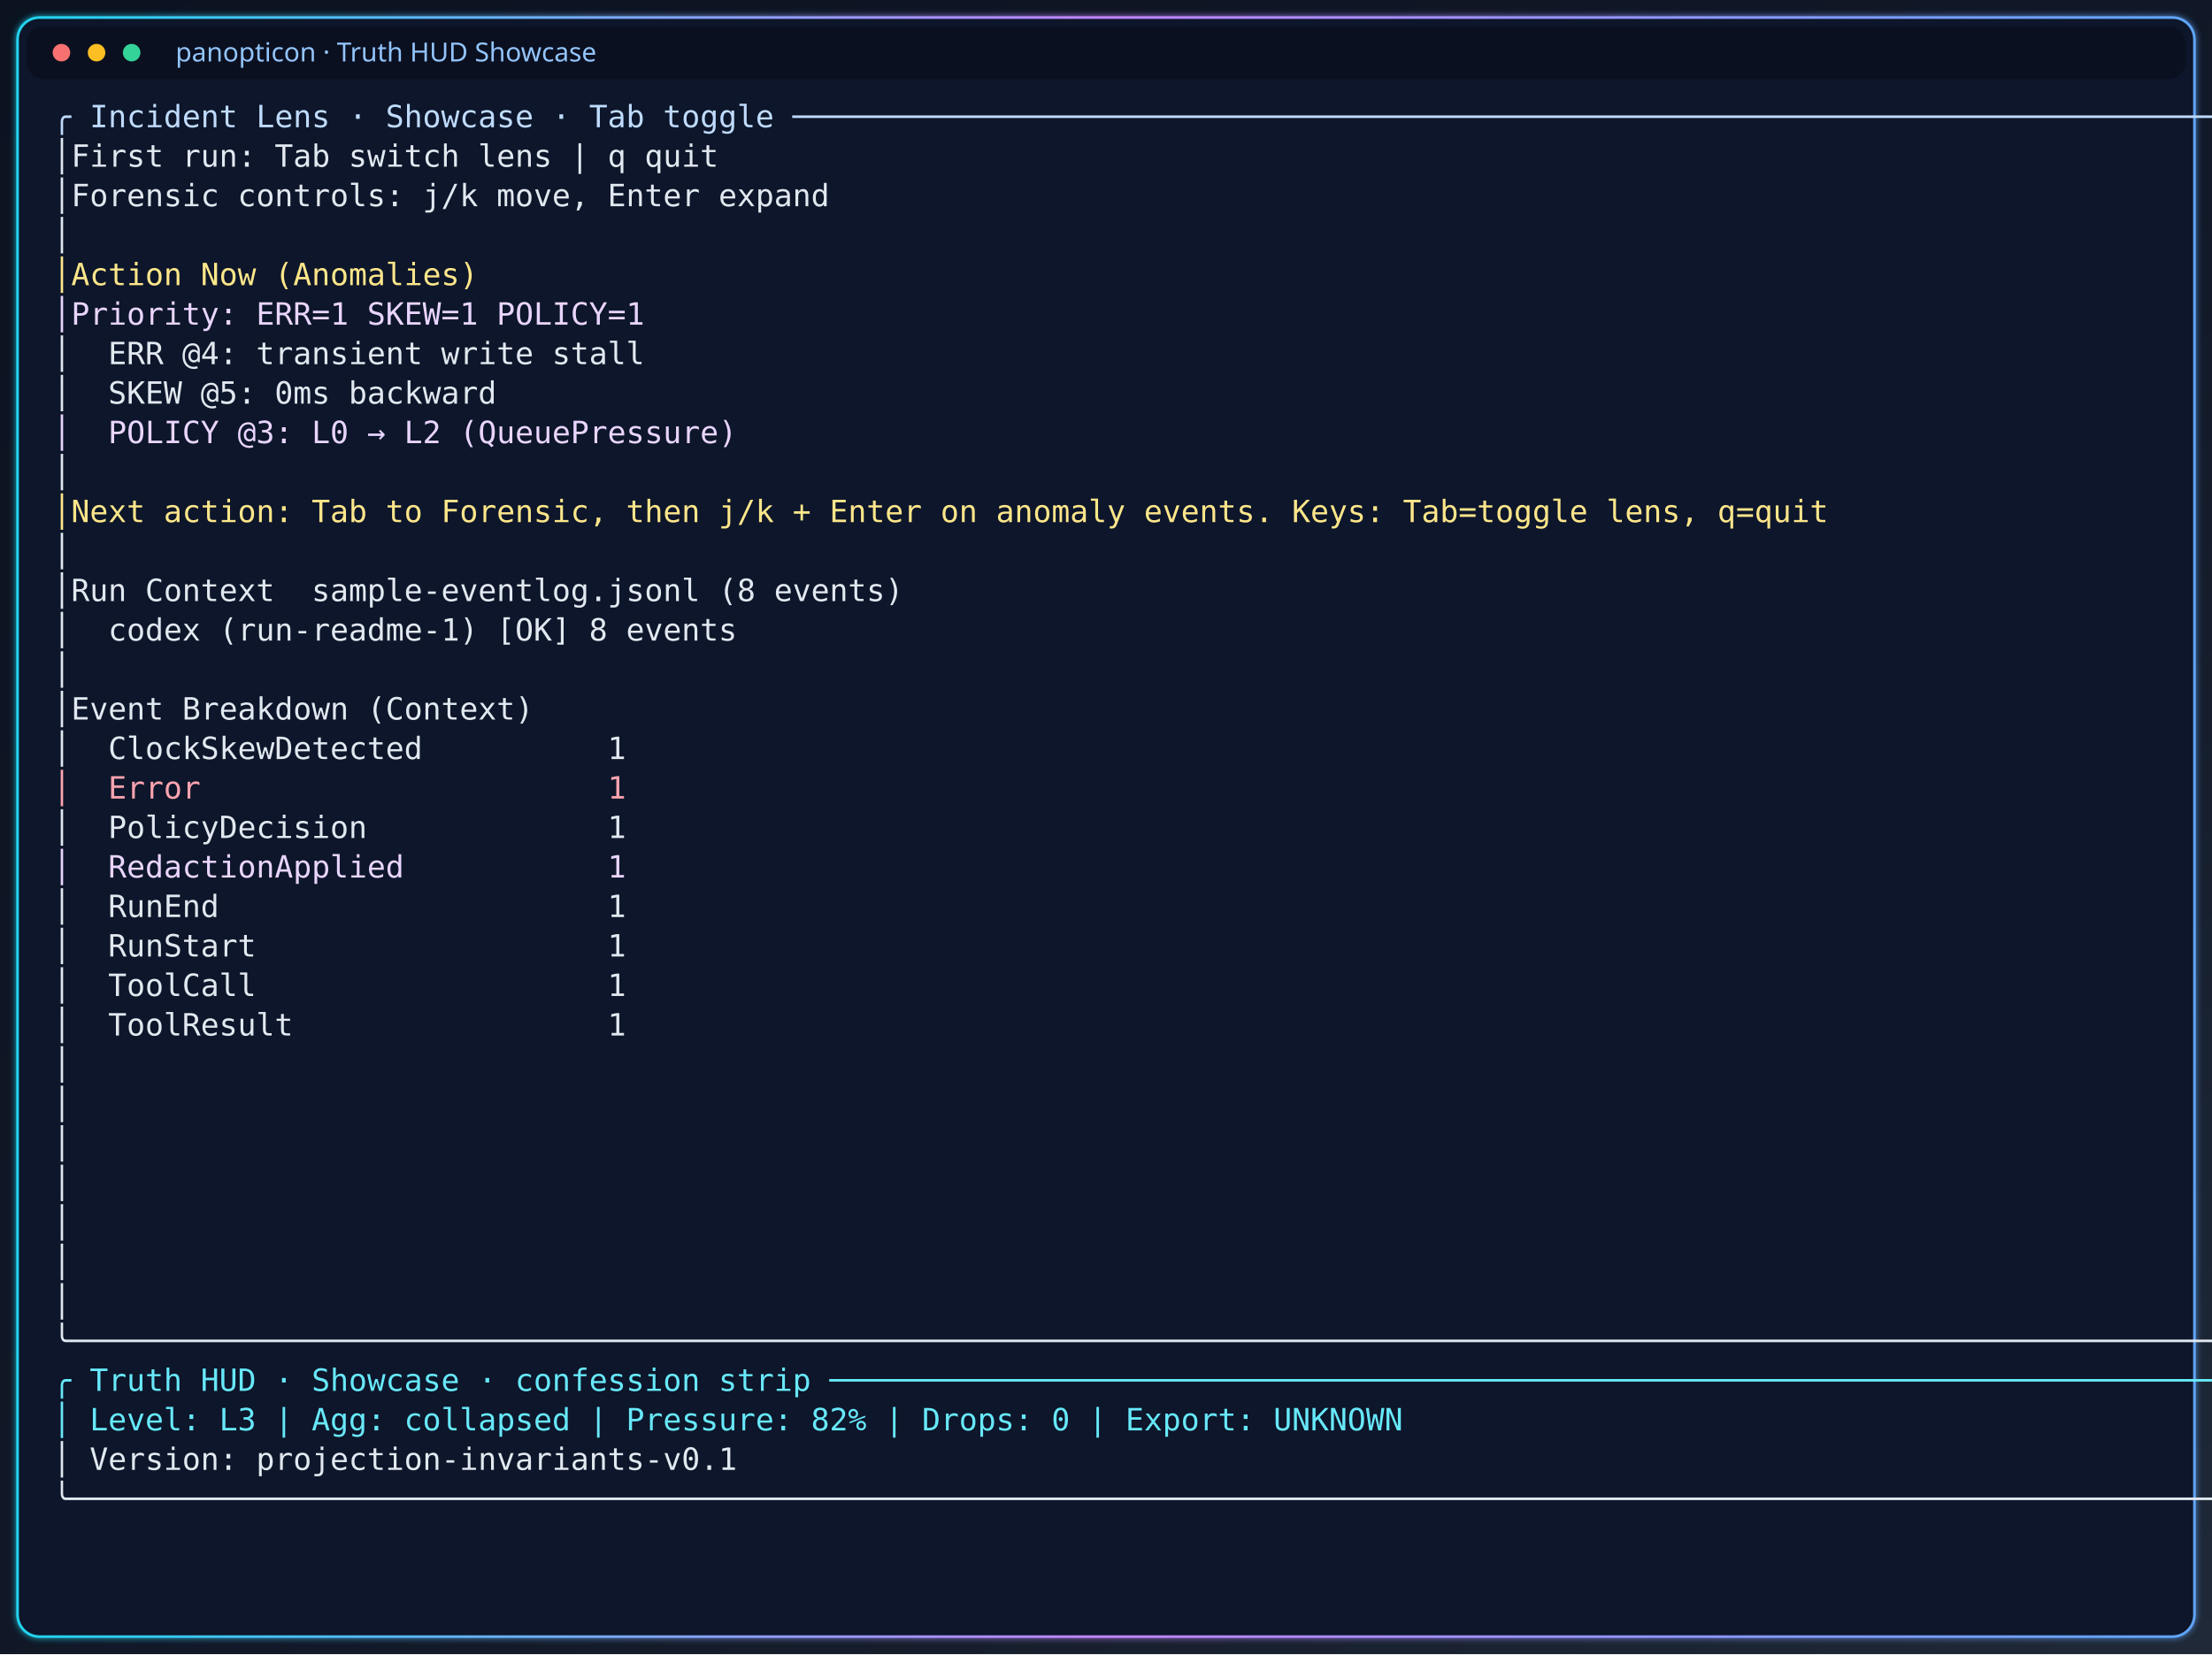
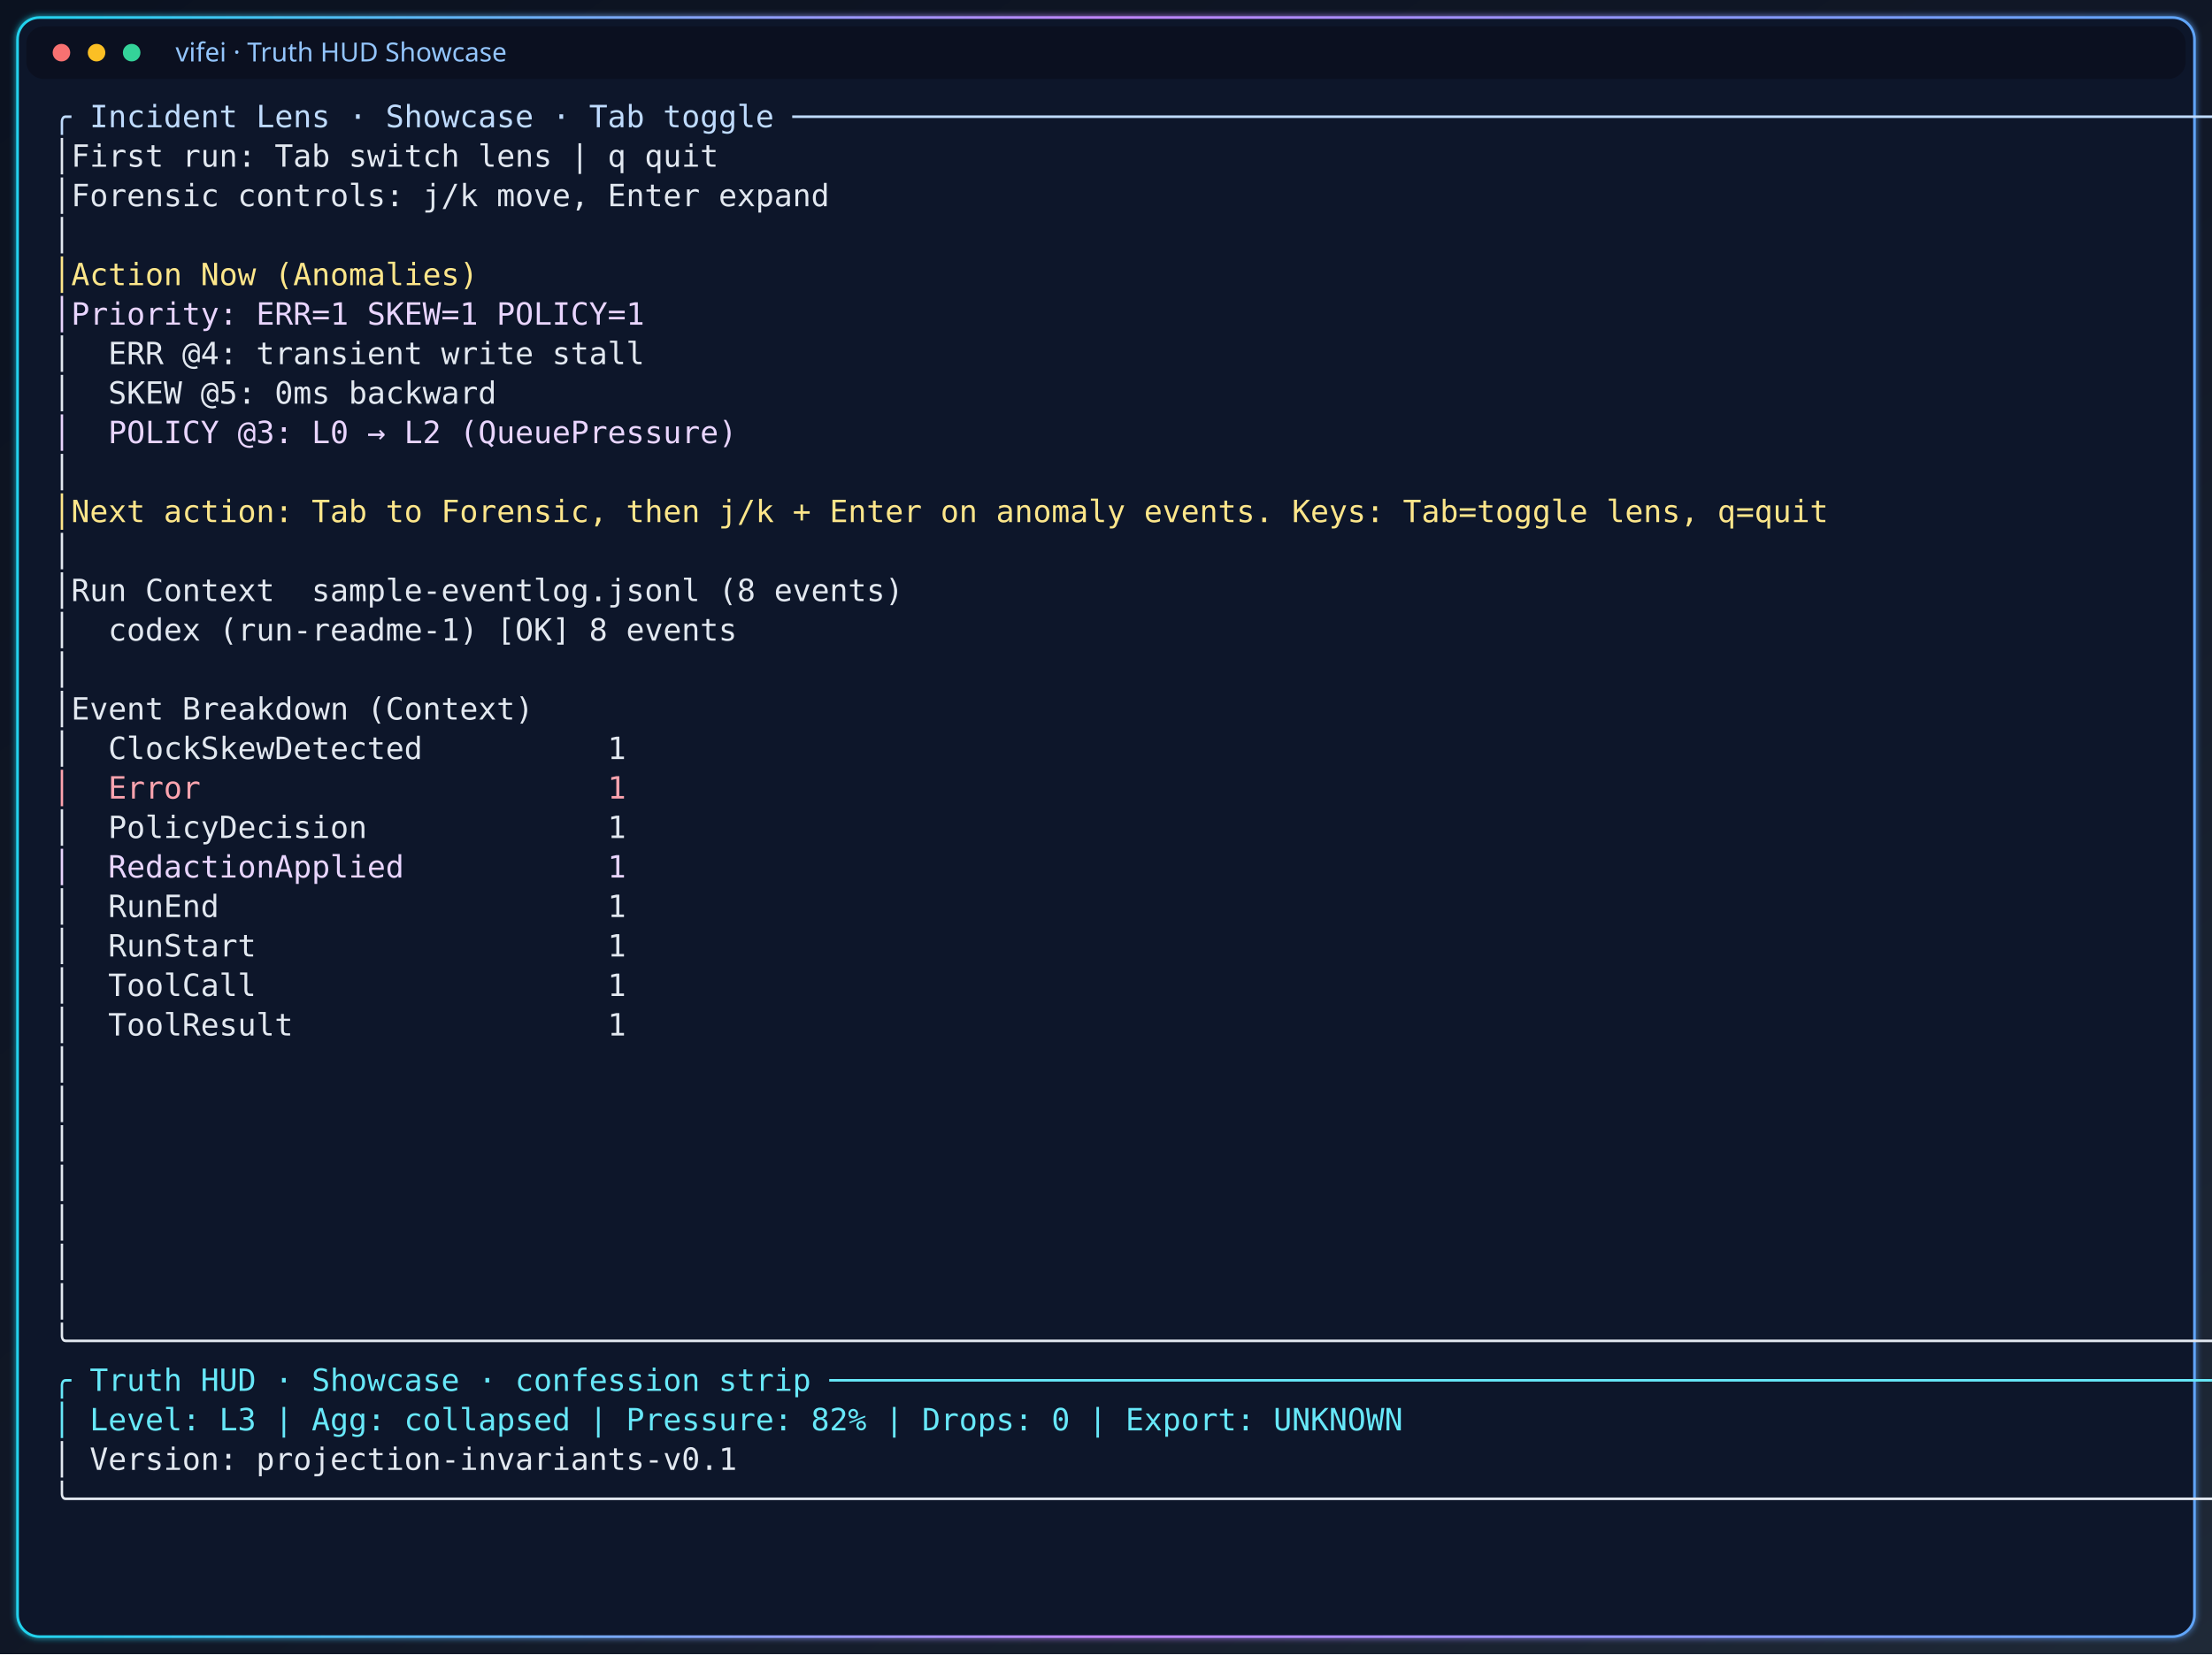
<svg xmlns="http://www.w3.org/2000/svg" width="1008" height="754" viewBox="0 0 1008 754" role="img" aria-label="Truth HUD Showcase">
  <defs>
    <linearGradient id="bg" x1="0" y1="0" x2="1" y2="1">
      <stop offset="0%" stop-color="#0b1220" />
      <stop offset="55%" stop-color="#111827" />
      <stop offset="100%" stop-color="#1f2937" />
    </linearGradient>
    <linearGradient id="frame" x1="0" y1="0" x2="1" y2="0">
      <stop offset="0%" stop-color="#22d3ee" />
      <stop offset="50%" stop-color="#c084fc" />
      <stop offset="100%" stop-color="#60a5fa" />
    </linearGradient>
    <filter id="glow" x="-50%" y="-50%" width="200%" height="200%">
      <feGaussianBlur stdDeviation="1.6" result="blur" />
      <feMerge>
        <feMergeNode in="blur" />
        <feMergeNode in="SourceGraphic" />
      </feMerge>
    </filter>
  </defs>
  <rect x="0" y="0" width="1008" height="754" fill="url(#bg)" />
  <rect x="8" y="8" width="992" height="738" fill="#0f172a" stroke="url(#frame)" filter="url(#glow)" stroke-width="1.2" rx="10" ry="10" />
  <rect x="12" y="12" width="984" height="24" fill="#0b1020" rx="8" ry="8" />
  <circle cx="28" cy="24" r="4" fill="#f87171" />
  <circle cx="44" cy="24" r="4" fill="#fbbf24" />
  <circle cx="60" cy="24" r="4" fill="#34d399" />
-   <text x="80" y="28" fill="#93c5fd" font-size="12" font-family="ui-sans-serif, system-ui, sans-serif">panopticon · Truth HUD Showcase</text>
+   <text x="80" y="28" fill="#93c5fd" font-size="12" font-family="ui-sans-serif, system-ui, sans-serif">vifei · Truth HUD Showcase</text>
  <g font-family="ui-monospace, SFMono-Regular, Menlo, Consolas, monospace" font-size="14">
    <text x="24" y="58" fill="#bfdbfe" xml:space="preserve">╭ Incident Lens · Showcase · Tab toggle ───────────────────────────────────────────────────────────────────────────────╮</text>
    <text x="24" y="76" fill="#e2e8f0" xml:space="preserve">│First run: Tab switch lens | q quit                                                                                   │</text>
    <text x="24" y="94" fill="#e2e8f0" xml:space="preserve">│Forensic controls: j/k move, Enter expand                                                                             │</text>
    <text x="24" y="112" fill="#e2e8f0" xml:space="preserve">│                                                                                                                      │</text>
    <text x="24" y="130" fill="#fde68a" xml:space="preserve">│Action Now (Anomalies)                                                                                                │</text>
    <text x="24" y="148" fill="#e9d5ff" xml:space="preserve">│Priority: ERR=1 SKEW=1 POLICY=1                                                                                       │</text>
    <text x="24" y="166" fill="#e2e8f0" xml:space="preserve">│  ERR @4: transient write stall                                                                                       │</text>
    <text x="24" y="184" fill="#e2e8f0" xml:space="preserve">│  SKEW @5: 0ms backward                                                                                               │</text>
    <text x="24" y="202" fill="#e9d5ff" xml:space="preserve">│  POLICY @3: L0 → L2 (QueuePressure)                                                                                  │</text>
    <text x="24" y="220" fill="#e2e8f0" xml:space="preserve">│                                                                                                                      │</text>
    <text x="24" y="238" fill="#fde68a" xml:space="preserve">│Next action: Tab to Forensic, then j/k + Enter on anomaly events. Keys: Tab=toggle lens, q=quit                       │</text>
    <text x="24" y="256" fill="#e2e8f0" xml:space="preserve">│                                                                                                                      │</text>
    <text x="24" y="274" fill="#e2e8f0" xml:space="preserve">│Run Context  sample-eventlog.jsonl (8 events)                                                                         │</text>
    <text x="24" y="292" fill="#e2e8f0" xml:space="preserve">│  codex (run-readme-1) [OK] 8 events                                                                                  │</text>
    <text x="24" y="310" fill="#e2e8f0" xml:space="preserve">│                                                                                                                      │</text>
    <text x="24" y="328" fill="#e2e8f0" xml:space="preserve">│Event Breakdown (Context)                                                                                             │</text>
    <text x="24" y="346" fill="#e2e8f0" xml:space="preserve">│  ClockSkewDetected          1                                                                                        │</text>
    <text x="24" y="364" fill="#fda4af" xml:space="preserve">│  Error                      1                                                                                        │</text>
    <text x="24" y="382" fill="#e2e8f0" xml:space="preserve">│  PolicyDecision             1                                                                                        │</text>
    <text x="24" y="400" fill="#e9d5ff" xml:space="preserve">│  RedactionApplied           1                                                                                        │</text>
    <text x="24" y="418" fill="#e2e8f0" xml:space="preserve">│  RunEnd                     1                                                                                        │</text>
    <text x="24" y="436" fill="#e2e8f0" xml:space="preserve">│  RunStart                   1                                                                                        │</text>
    <text x="24" y="454" fill="#e2e8f0" xml:space="preserve">│  ToolCall                   1                                                                                        │</text>
    <text x="24" y="472" fill="#e2e8f0" xml:space="preserve">│  ToolResult                 1                                                                                        │</text>
    <text x="24" y="490" fill="#e2e8f0" xml:space="preserve">│                                                                                                                      │</text>
    <text x="24" y="508" fill="#e2e8f0" xml:space="preserve">│                                                                                                                      │</text>
    <text x="24" y="526" fill="#e2e8f0" xml:space="preserve">│                                                                                                                      │</text>
    <text x="24" y="544" fill="#e2e8f0" xml:space="preserve">│                                                                                                                      │</text>
    <text x="24" y="562" fill="#e2e8f0" xml:space="preserve">│                                                                                                                      │</text>
    <text x="24" y="580" fill="#e2e8f0" xml:space="preserve">│                                                                                                                      │</text>
    <text x="24" y="598" fill="#e2e8f0" xml:space="preserve">│                                                                                                                      │</text>
    <text x="24" y="616" fill="#e2e8f0" xml:space="preserve">╰──────────────────────────────────────────────────────────────────────────────────────────────────────────────────────╯</text>
    <text x="24" y="634" fill="#67e8f9" xml:space="preserve">╭ Truth HUD · Showcase · confession strip ─────────────────────────────────────────────────────────────────────────────╮</text>
    <text x="24" y="652" fill="#67e8f9" xml:space="preserve">│ Level: L3 | Agg: collapsed | Pressure: 82% | Drops: 0 | Export: UNKNOWN                                              │</text>
    <text x="24" y="670" fill="#e2e8f0" xml:space="preserve">│ Version: projection-invariants-v0.1                                                                                  │</text>
    <text x="24" y="688" fill="#e2e8f0" xml:space="preserve">╰──────────────────────────────────────────────────────────────────────────────────────────────────────────────────────╯</text>
  </g>
</svg>
